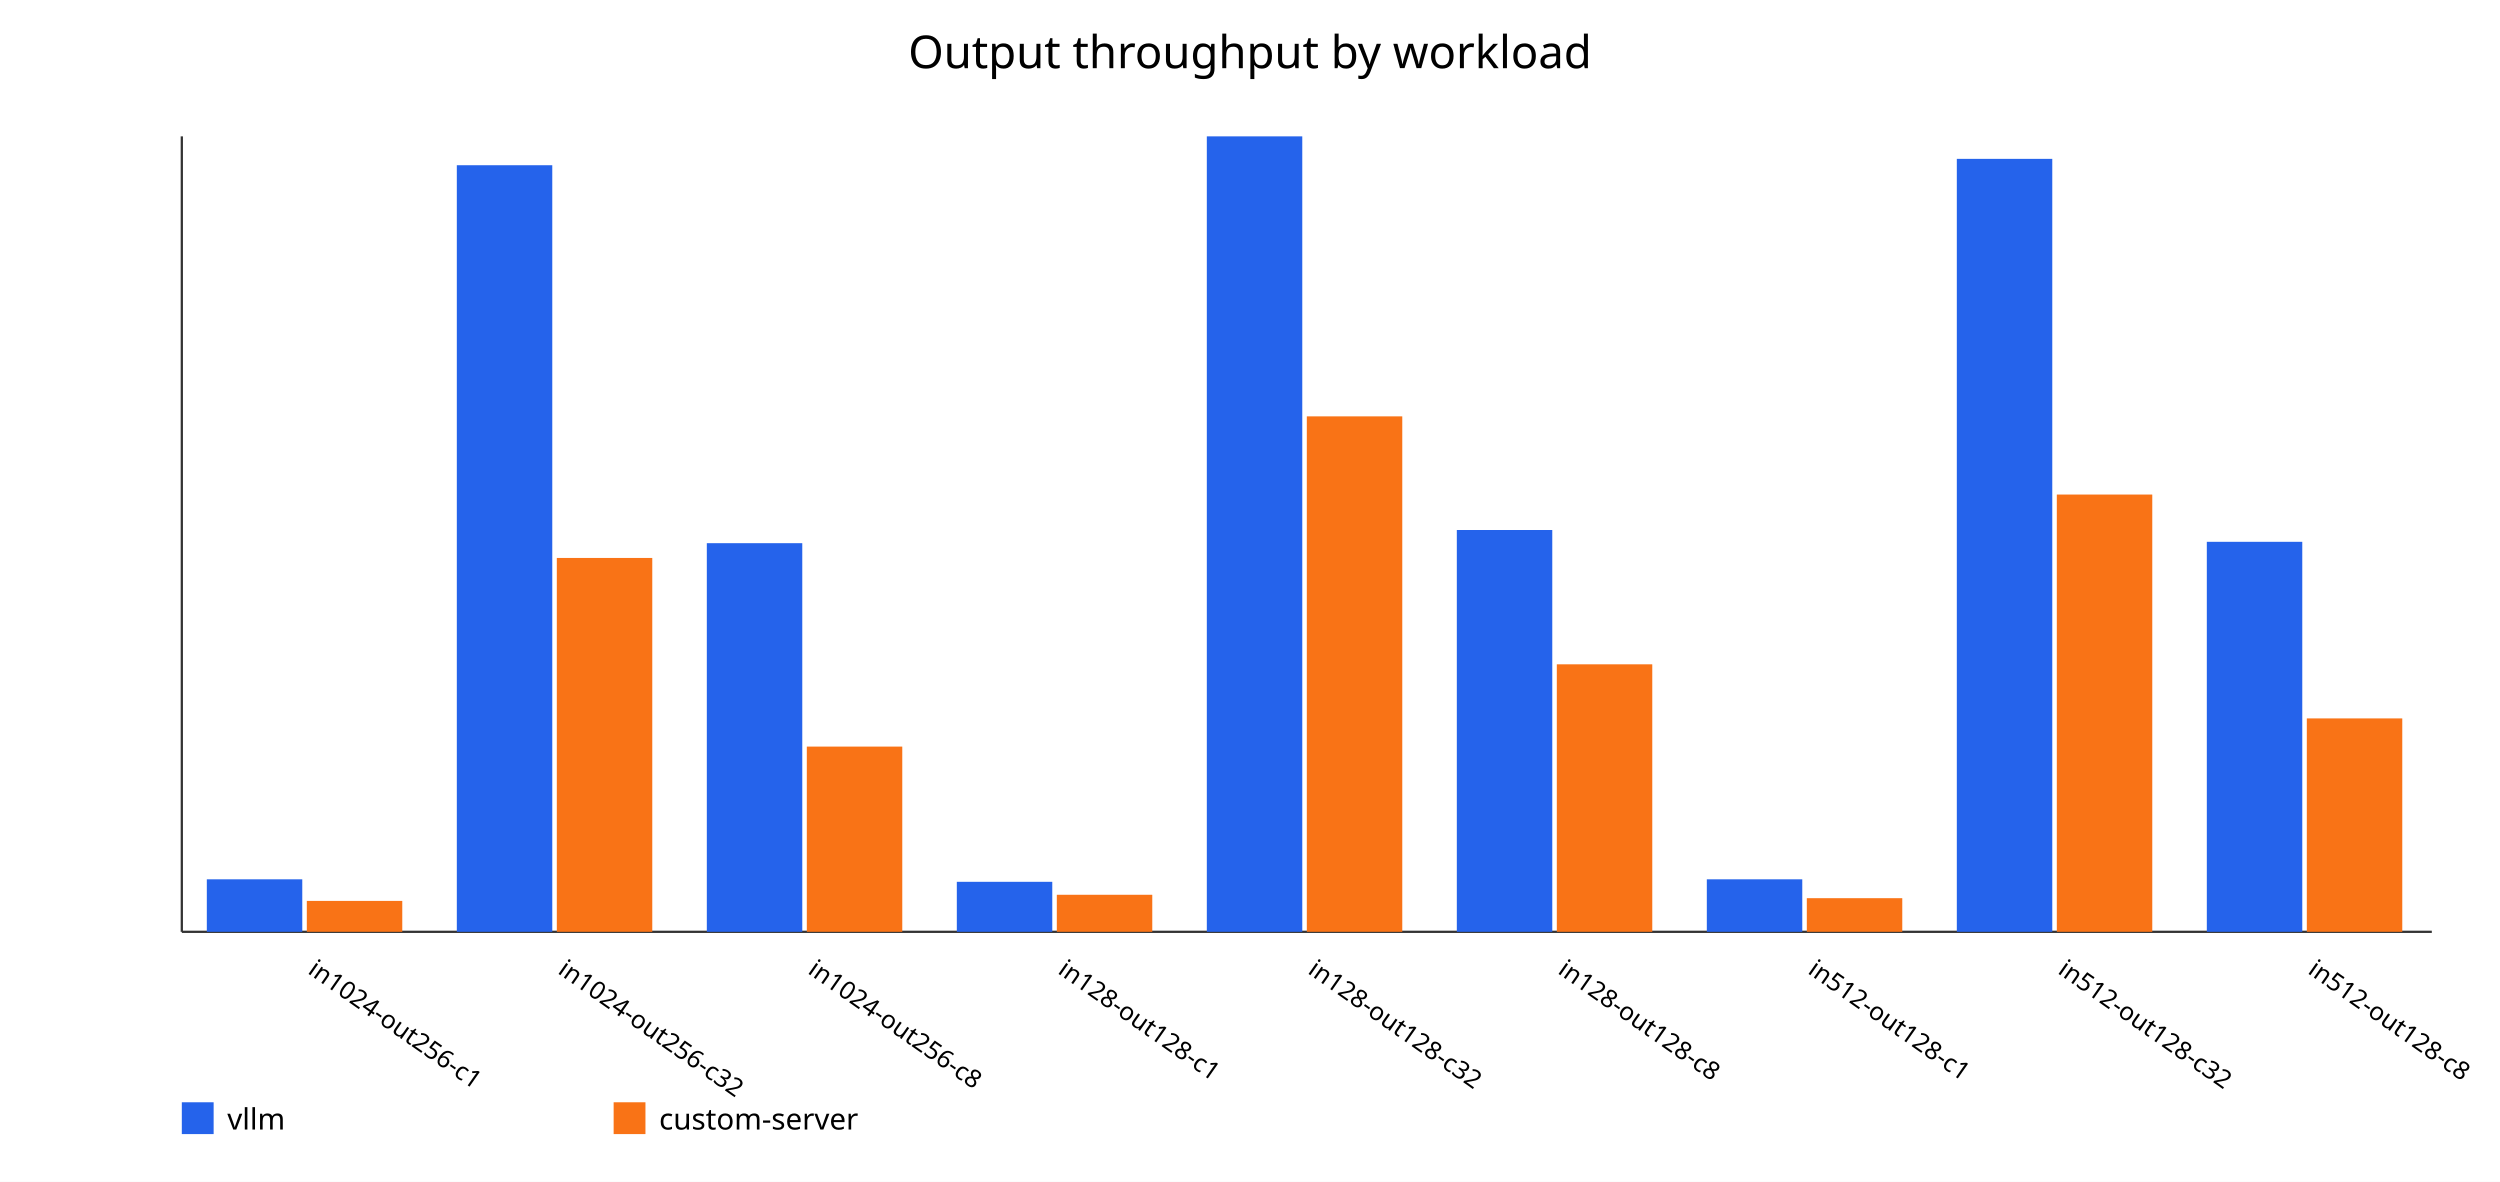
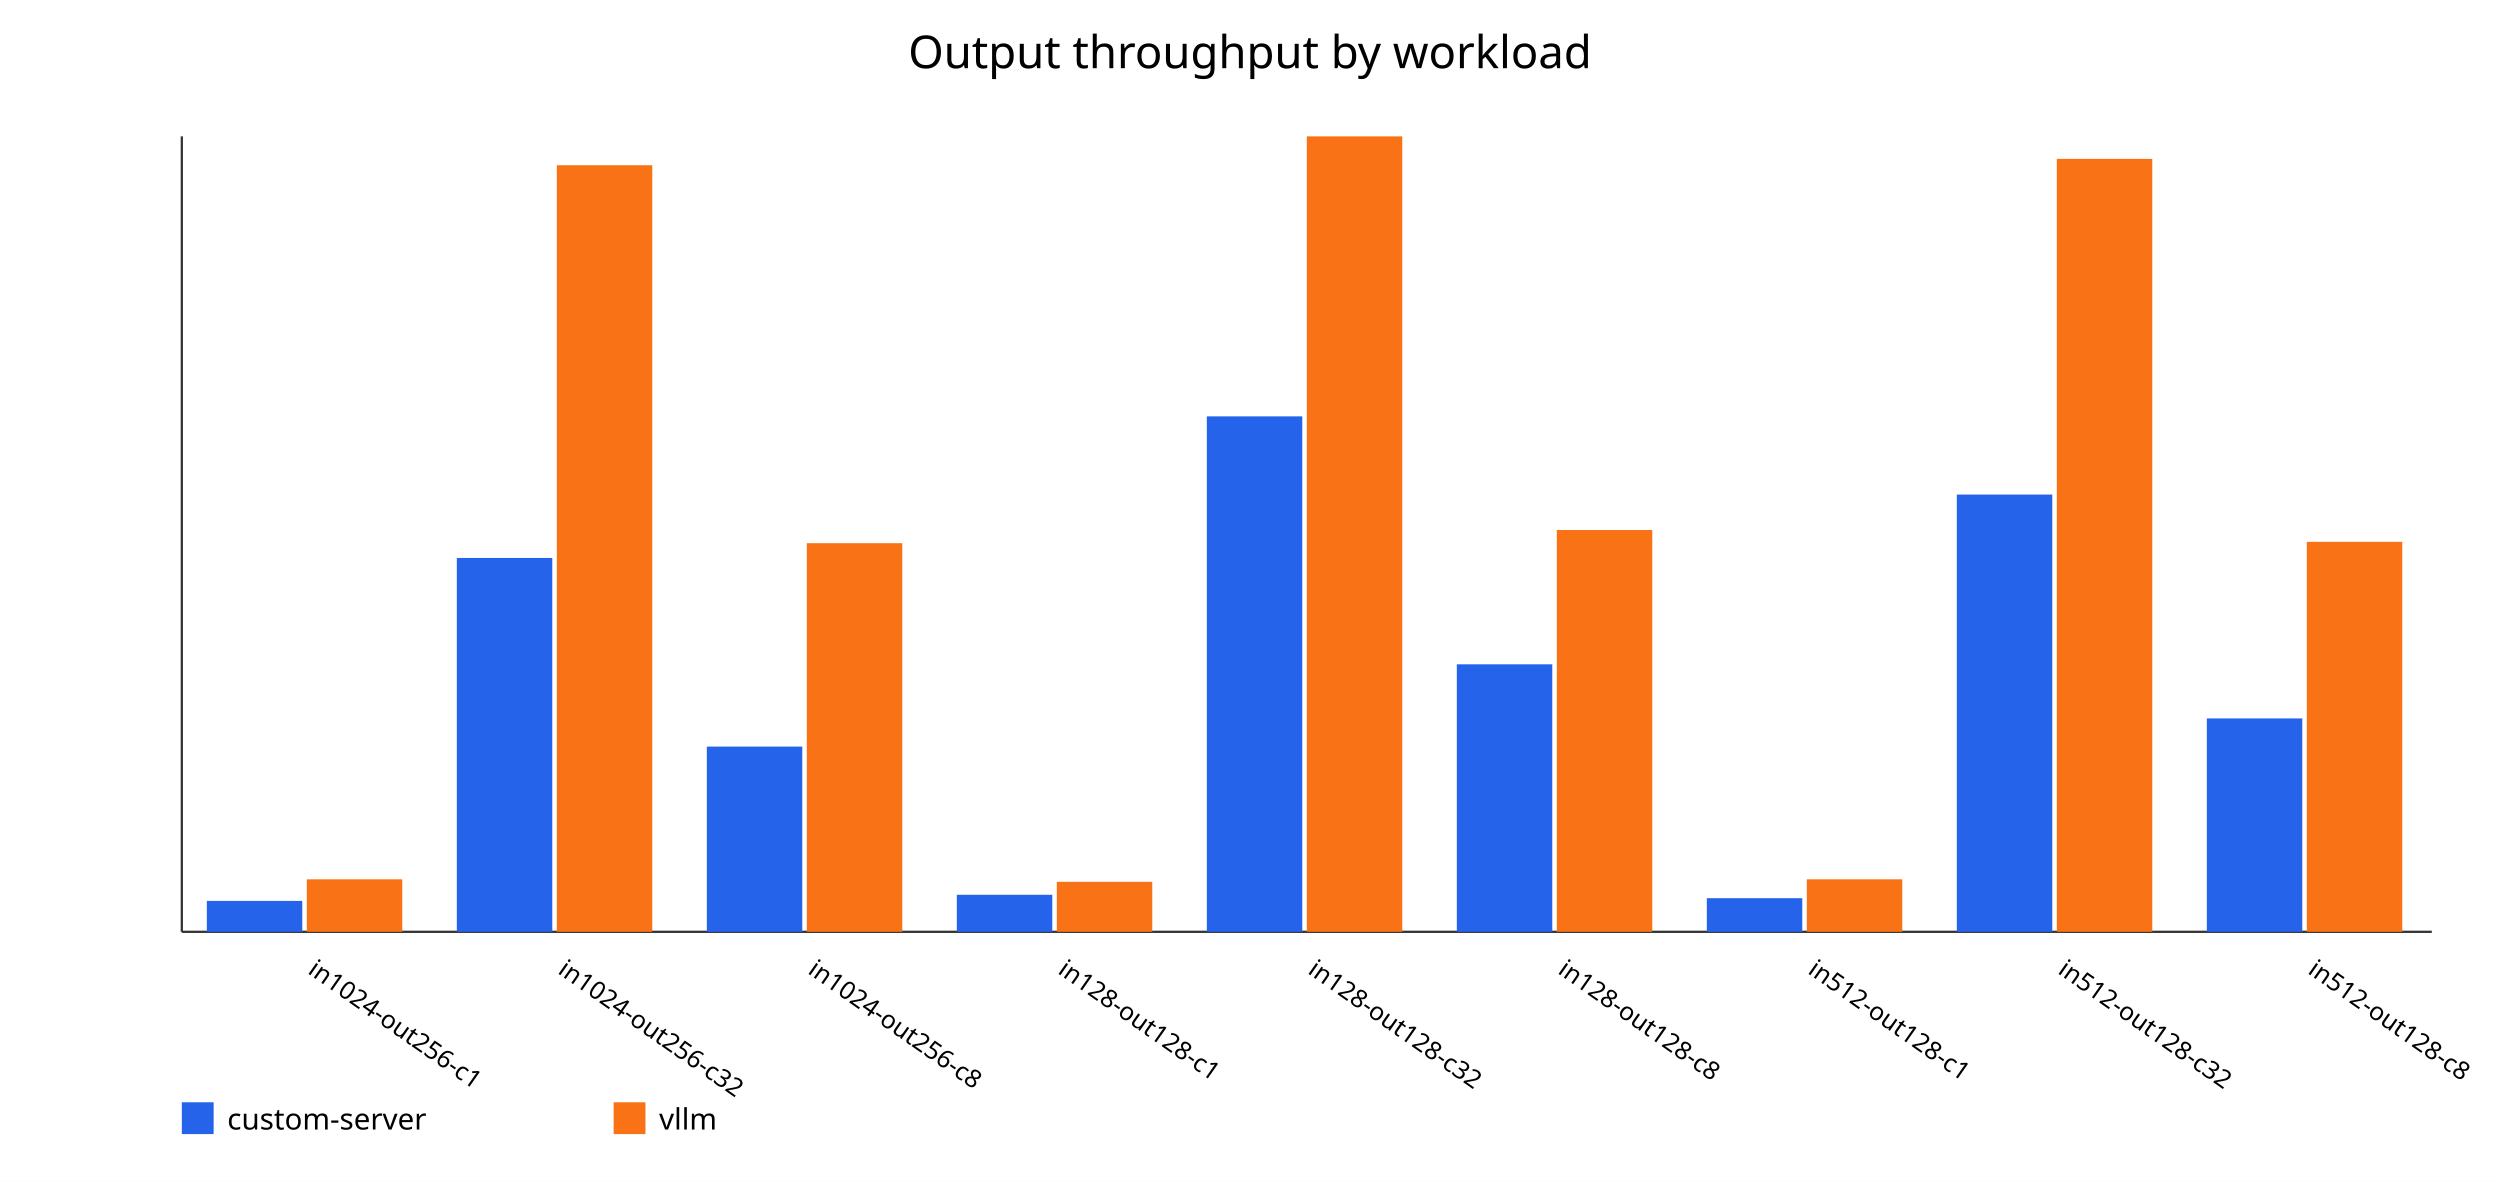
<svg xmlns="http://www.w3.org/2000/svg" width="1100" height="520" viewBox="0 0 1100 520">
  <rect width="100%" height="100%" fill="white" />
  <text x="550.0" y="30" text-anchor="middle" font-family="sans-serif" font-size="20">Output throughput by workload</text>
  <line x1="80" y1="60" x2="80" y2="410" stroke="#333" />
  <line x1="80" y1="410" x2="1070" y2="410" stroke="#333" />
-   <rect x="91.0" y="386.9" width="42.0" height="23.1" fill="#2563eb" />
-   <rect x="201.0" y="72.7" width="42.0" height="337.3" fill="#2563eb" />
-   <rect x="311.0" y="239.0" width="42.0" height="171.0" fill="#2563eb" />
-   <rect x="421.0" y="388.0" width="42.0" height="22.0" fill="#2563eb" />
-   <rect x="531.0" y="60.0" width="42.0" height="350.0" fill="#2563eb" />
-   <rect x="641.0" y="233.2" width="42.0" height="176.8" fill="#2563eb" />
-   <rect x="751.0" y="386.9" width="42.0" height="23.1" fill="#2563eb" />
-   <rect x="861.0" y="69.9" width="42.0" height="340.1" fill="#2563eb" />
-   <rect x="971.0" y="238.4" width="42.0" height="171.6" fill="#2563eb" />
+   <rect x="91.0" y="396.4" width="42.0" height="13.6" fill="#2563eb" />
+   <rect x="201.0" y="245.5" width="42.0" height="164.5" fill="#2563eb" />
+   <rect x="311.0" y="328.5" width="42.0" height="81.5" fill="#2563eb" />
+   <rect x="421.0" y="393.7" width="42.0" height="16.3" fill="#2563eb" />
+   <rect x="531.0" y="183.2" width="42.0" height="226.8" fill="#2563eb" />
+   <rect x="641.0" y="292.3" width="42.0" height="117.7" fill="#2563eb" />
+   <rect x="751.0" y="395.2" width="42.0" height="14.8" fill="#2563eb" />
+   <rect x="861.0" y="217.6" width="42.0" height="192.4" fill="#2563eb" />
+   <rect x="971.0" y="316.1" width="42.0" height="93.9" fill="#2563eb" />
  <rect x="80" y="485" width="14" height="14" fill="#2563eb" />
-   <text x="100" y="497" font-family="sans-serif" font-size="13">vllm</text>
-   <rect x="135.0" y="396.4" width="42.0" height="13.6" fill="#f97316" />
-   <rect x="245.0" y="245.5" width="42.0" height="164.5" fill="#f97316" />
-   <rect x="355.0" y="328.5" width="42.0" height="81.5" fill="#f97316" />
-   <rect x="465.0" y="393.7" width="42.0" height="16.3" fill="#f97316" />
-   <rect x="575.0" y="183.2" width="42.0" height="226.8" fill="#f97316" />
-   <rect x="685.0" y="292.3" width="42.0" height="117.7" fill="#f97316" />
-   <rect x="795.0" y="395.2" width="42.0" height="14.8" fill="#f97316" />
-   <rect x="905.0" y="217.6" width="42.0" height="192.4" fill="#f97316" />
-   <rect x="1015.0" y="316.1" width="42.0" height="93.9" fill="#f97316" />
+   <text x="100" y="497" font-family="sans-serif" font-size="13">custom-server</text>
+   <rect x="135.0" y="386.9" width="42.0" height="23.1" fill="#f97316" />
+   <rect x="245.0" y="72.7" width="42.0" height="337.3" fill="#f97316" />
+   <rect x="355.0" y="239.0" width="42.0" height="171.0" fill="#f97316" />
+   <rect x="465.0" y="388.0" width="42.0" height="22.0" fill="#f97316" />
+   <rect x="575.0" y="60.0" width="42.0" height="350.0" fill="#f97316" />
+   <rect x="685.0" y="233.2" width="42.0" height="176.8" fill="#f97316" />
+   <rect x="795.0" y="386.9" width="42.0" height="23.1" fill="#f97316" />
+   <rect x="905.0" y="69.9" width="42.0" height="340.1" fill="#f97316" />
+   <rect x="1015.0" y="238.4" width="42.0" height="171.6" fill="#f97316" />
  <rect x="270" y="485" width="14" height="14" fill="#f97316" />
-   <text x="290" y="497" font-family="sans-serif" font-size="13">custom-server</text>
+   <text x="290" y="497" font-family="sans-serif" font-size="13">vllm</text>
  <text x="135.0" y="428" transform="rotate(35 135.0 428)" font-family="sans-serif" font-size="11">in1024-out256-c1</text>
  <text x="245.0" y="428" transform="rotate(35 245.0 428)" font-family="sans-serif" font-size="11">in1024-out256-c32</text>
  <text x="355.0" y="428" transform="rotate(35 355.0 428)" font-family="sans-serif" font-size="11">in1024-out256-c8</text>
  <text x="465.0" y="428" transform="rotate(35 465.0 428)" font-family="sans-serif" font-size="11">in128-out128-c1</text>
  <text x="575.0" y="428" transform="rotate(35 575.0 428)" font-family="sans-serif" font-size="11">in128-out128-c32</text>
  <text x="685.0" y="428" transform="rotate(35 685.0 428)" font-family="sans-serif" font-size="11">in128-out128-c8</text>
  <text x="795.0" y="428" transform="rotate(35 795.0 428)" font-family="sans-serif" font-size="11">in512-out128-c1</text>
  <text x="905.0" y="428" transform="rotate(35 905.0 428)" font-family="sans-serif" font-size="11">in512-out128-c32</text>
  <text x="1015.0" y="428" transform="rotate(35 1015.0 428)" font-family="sans-serif" font-size="11">in512-out128-c8</text>
</svg>
